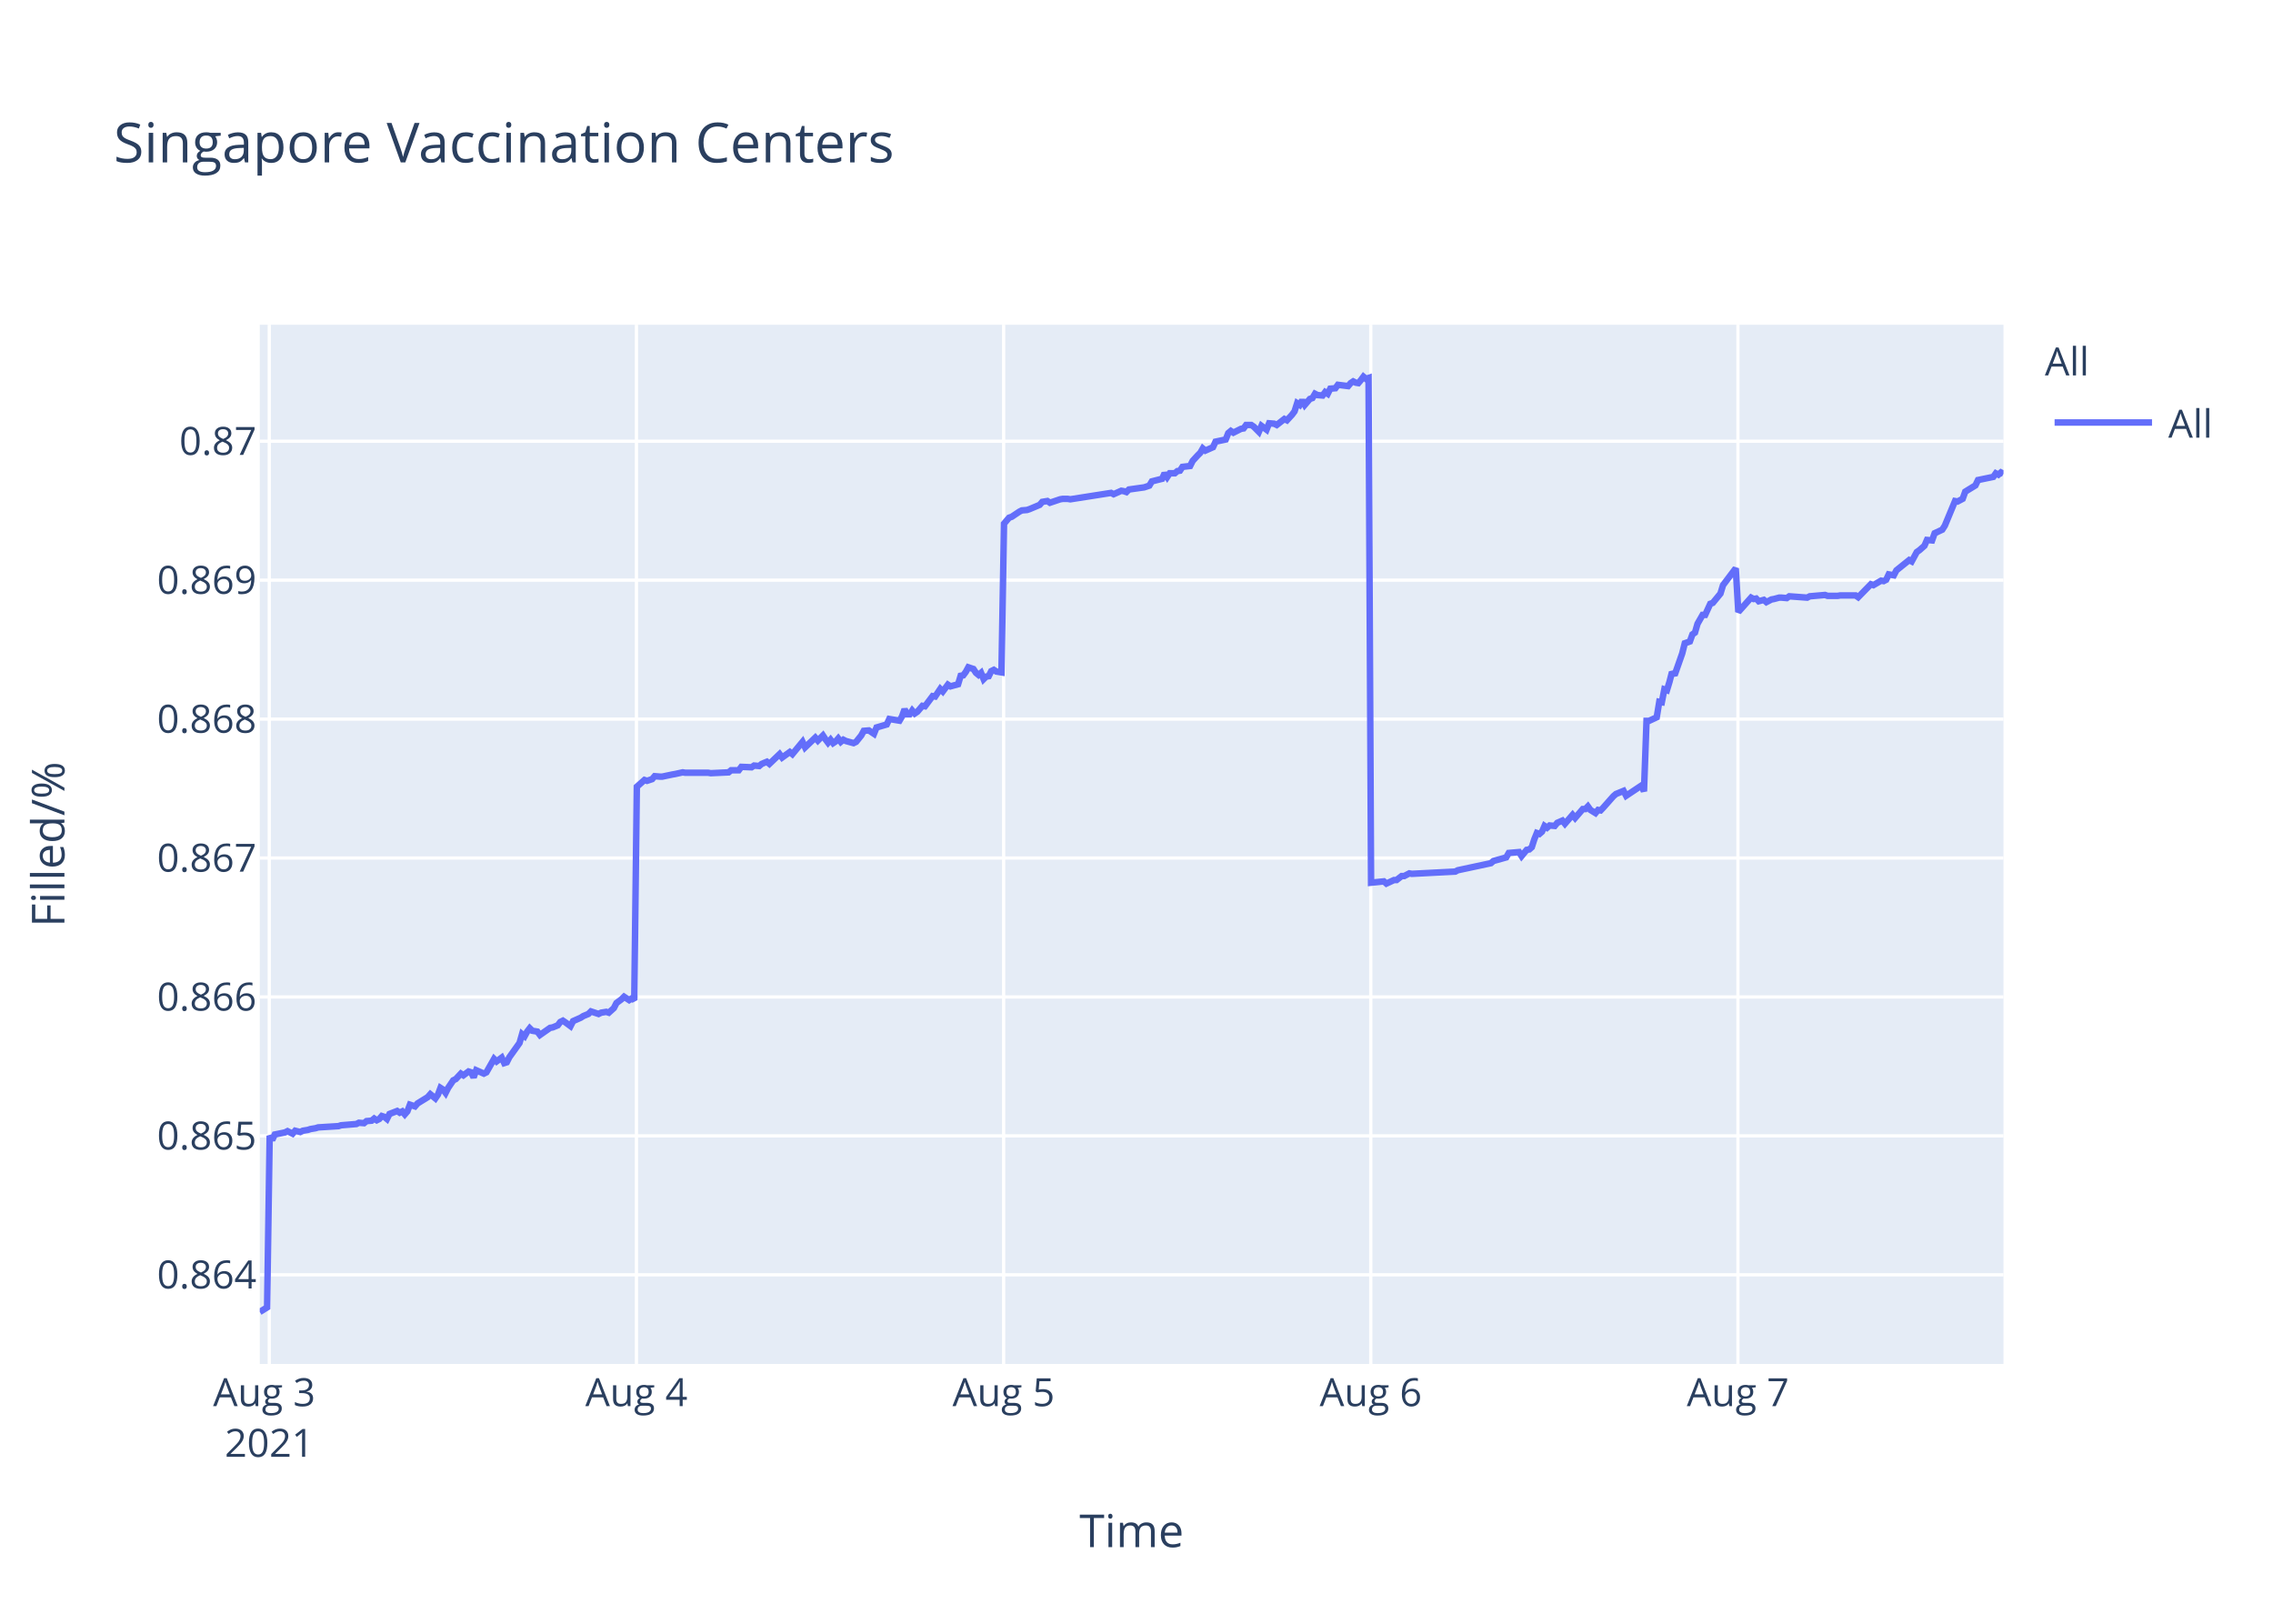
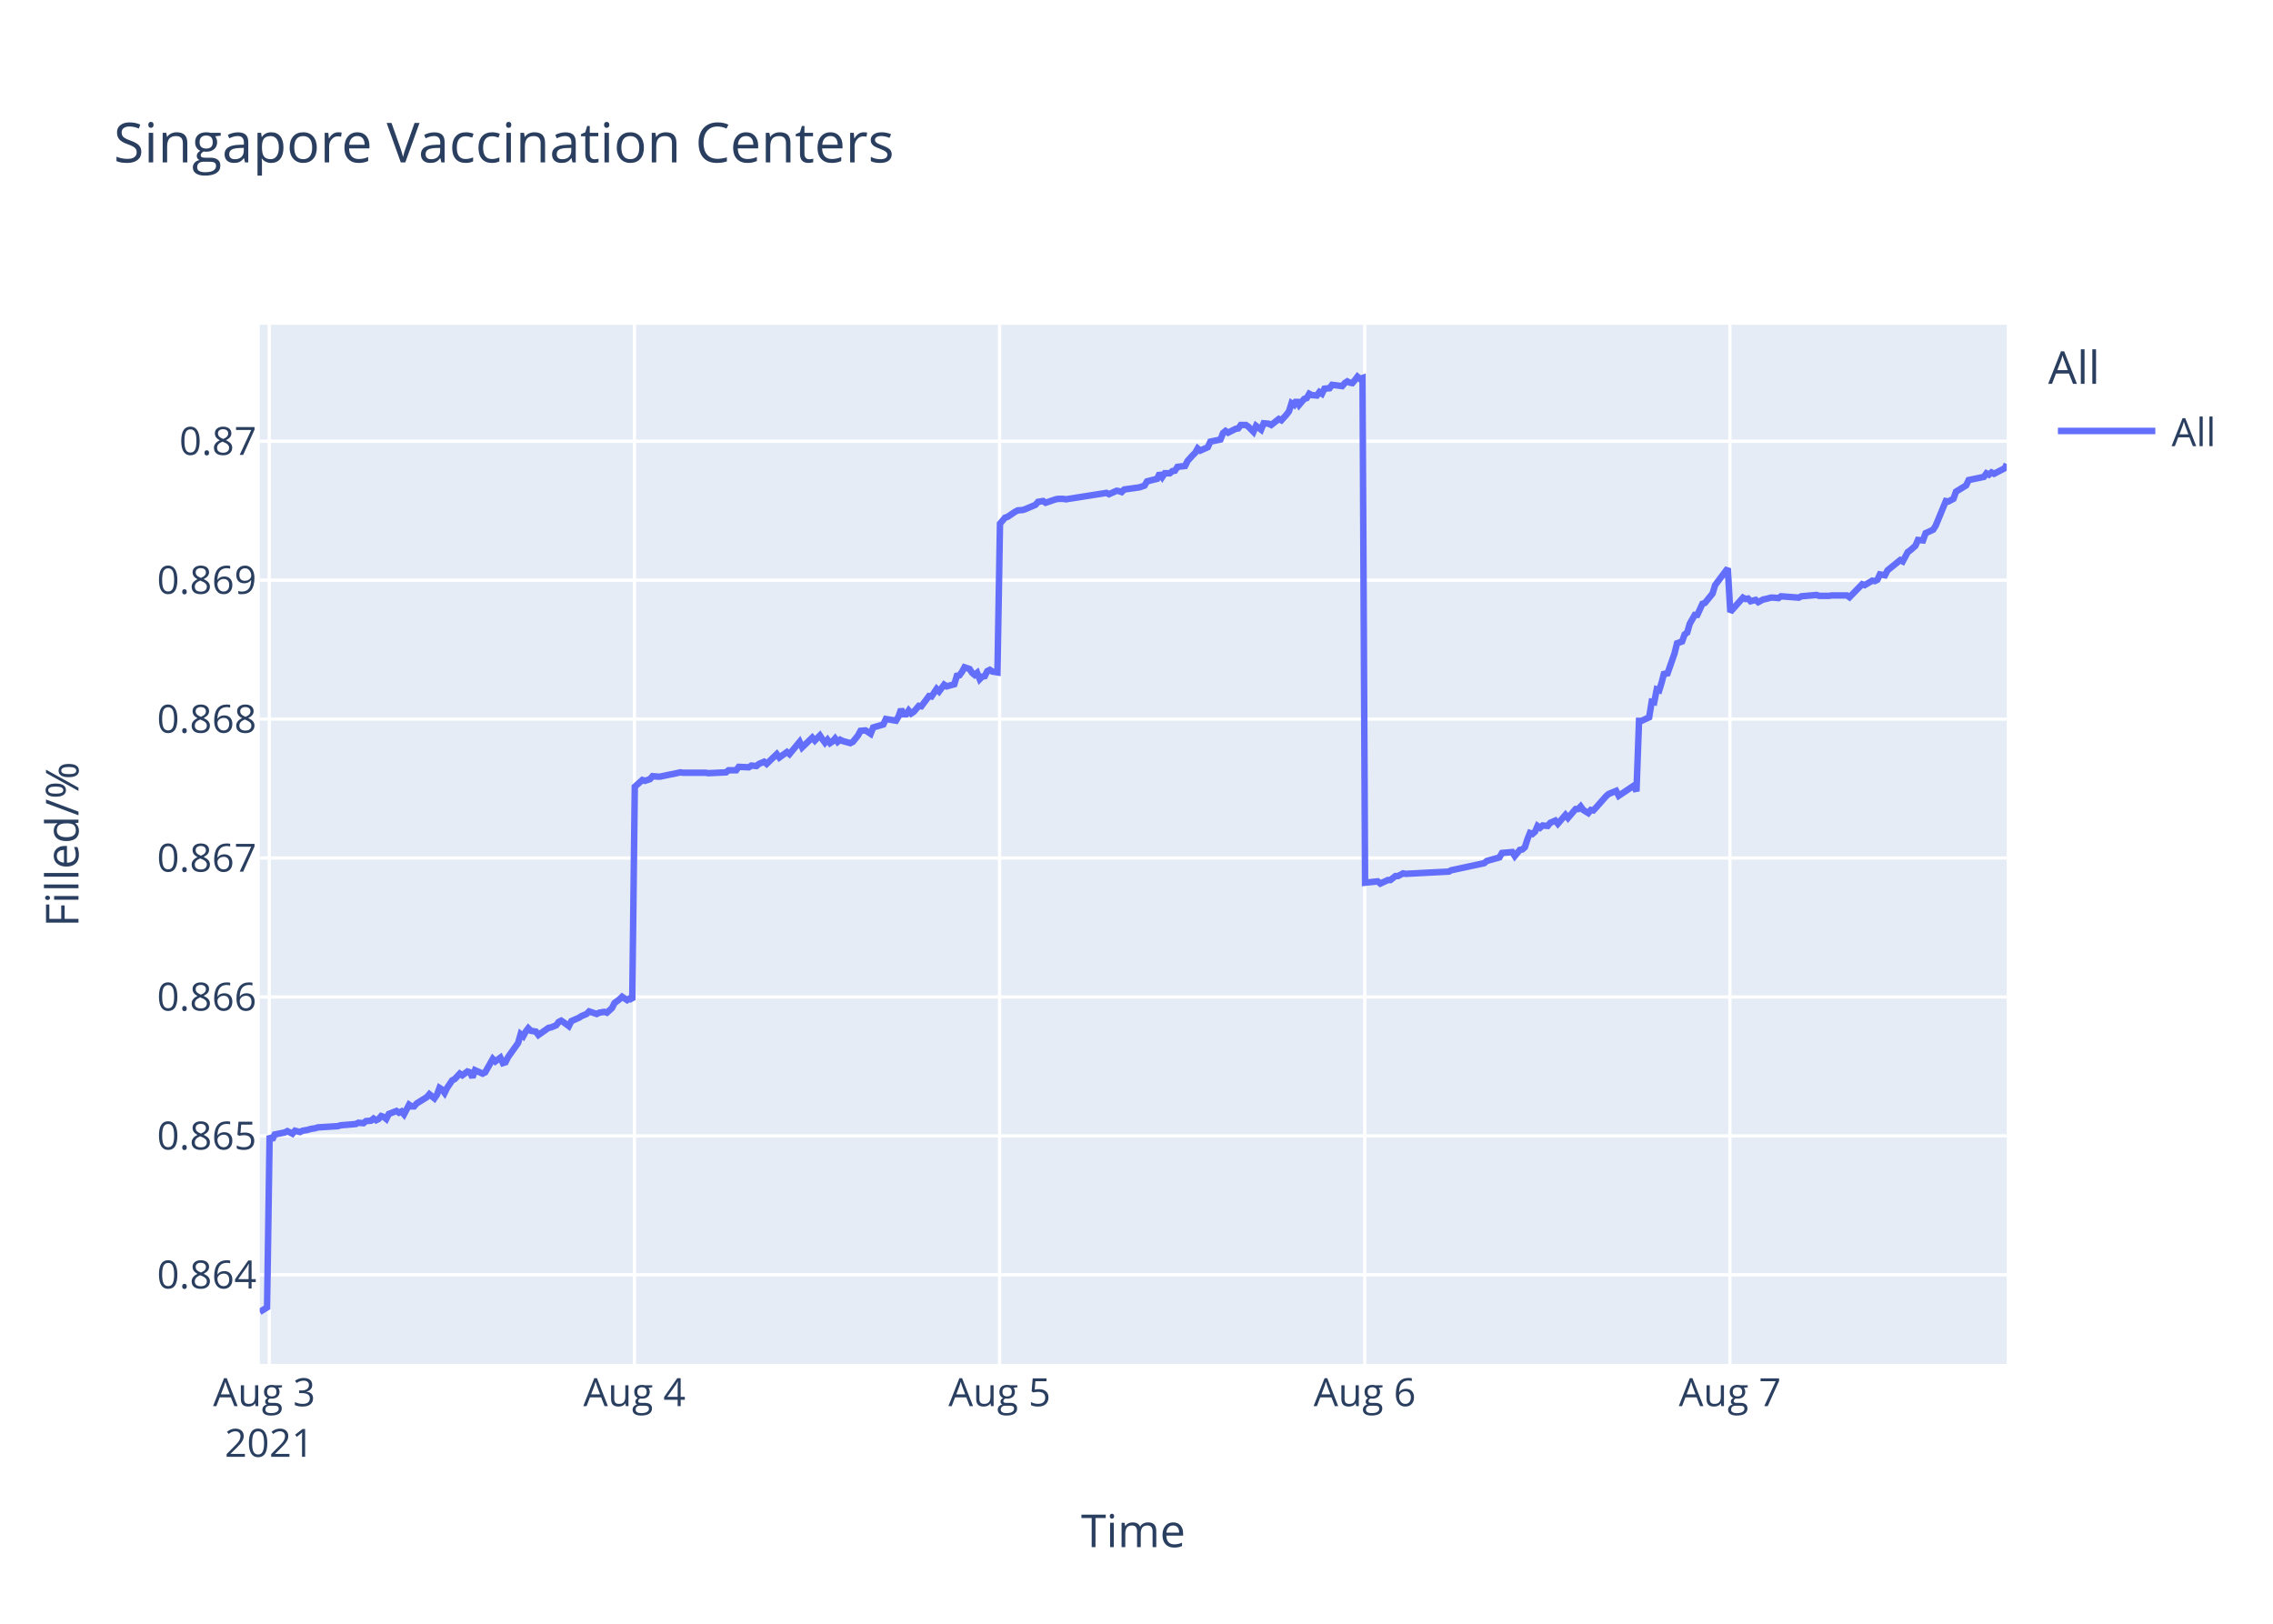
<svg xmlns="http://www.w3.org/2000/svg" class="main-svg" width="700" height="500" style="" viewBox="0 0 700 500">
  <rect x="0" y="0" width="700" height="500" style="fill: rgb(255, 255, 255); fill-opacity: 1;" />
-   <defs id="defs-1ab0d2">
+   <defs id="defs-5cc055">
    <g class="clips">
-       <clipPath id="clip1ab0d2xyplot" class="plotclip">
-         <rect width="537" height="320" />
+       <clipPath id="clip5cc055xyplot" class="plotclip">
+         <rect width="538" height="320" />
      </clipPath>
-       <clipPath class="axesclip" id="clip1ab0d2x">
-         <rect x="80" y="0" width="537" height="500" />
+       <clipPath class="axesclip" id="clip5cc055x">
+         <rect x="80" y="0" width="538" height="500" />
      </clipPath>
-       <clipPath class="axesclip" id="clip1ab0d2y">
+       <clipPath class="axesclip" id="clip5cc055y">
        <rect x="0" y="100" width="700" height="320" />
      </clipPath>
-       <clipPath class="axesclip" id="clip1ab0d2xy">
-         <rect x="80" y="100" width="537" height="320" />
+       <clipPath class="axesclip" id="clip5cc055xy">
+         <rect x="80" y="100" width="538" height="320" />
      </clipPath>
    </g>
    <g class="gradients" />
+     <g class="patterns" />
  </defs>
  <g class="bglayer">
-     <rect class="bg" x="80" y="100" width="537" height="320" style="fill: rgb(229, 236, 246); fill-opacity: 1; stroke-width: 0;" />
+     <rect class="bg" x="80" y="100" width="538" height="320" style="fill: rgb(229, 236, 246); fill-opacity: 1; stroke-width: 0;" />
  </g>
  <g class="layer-below">
    <g class="imagelayer" />
    <g class="shapelayer" />
  </g>
  <g class="cartesianlayer">
    <g class="subplot xy">
      <g class="layer-subplot">
        <g class="shapelayer" />
        <g class="imagelayer" />
      </g>
      <g class="gridlayer">
        <g class="x">
-           <path class="xgrid crisp" transform="translate(82.93,0)" d="M0,100v320" style="stroke: rgb(255, 255, 255); stroke-opacity: 1; stroke-width: 1px;" />
-           <path class="xgrid crisp" transform="translate(196,0)" d="M0,100v320" style="stroke: rgb(255, 255, 255); stroke-opacity: 1; stroke-width: 1px;" />
-           <path class="xgrid crisp" transform="translate(309.08,0)" d="M0,100v320" style="stroke: rgb(255, 255, 255); stroke-opacity: 1; stroke-width: 1px;" />
-           <path class="xgrid crisp" transform="translate(422.15,0)" d="M0,100v320" style="stroke: rgb(255, 255, 255); stroke-opacity: 1; stroke-width: 1px;" />
-           <path class="xgrid crisp" transform="translate(535.22,0)" d="M0,100v320" style="stroke: rgb(255, 255, 255); stroke-opacity: 1; stroke-width: 1px;" />
+           <path class="xgrid crisp" transform="translate(82.92,0)" d="M0,100v320" style="stroke: rgb(255, 255, 255); stroke-opacity: 1; stroke-width: 1px;" />
+           <path class="xgrid crisp" transform="translate(195.38,0)" d="M0,100v320" style="stroke: rgb(255, 255, 255); stroke-opacity: 1; stroke-width: 1px;" />
+           <path class="xgrid crisp" transform="translate(307.83,0)" d="M0,100v320" style="stroke: rgb(255, 255, 255); stroke-opacity: 1; stroke-width: 1px;" />
+           <path class="xgrid crisp" transform="translate(420.29,0)" d="M0,100v320" style="stroke: rgb(255, 255, 255); stroke-opacity: 1; stroke-width: 1px;" />
+           <path class="xgrid crisp" transform="translate(532.75,0)" d="M0,100v320" style="stroke: rgb(255, 255, 255); stroke-opacity: 1; stroke-width: 1px;" />
        </g>
        <g class="y">
-           <path class="ygrid crisp" transform="translate(0,392.55)" d="M80,0h537" style="stroke: rgb(255, 255, 255); stroke-opacity: 1; stroke-width: 1px;" />
-           <path class="ygrid crisp" transform="translate(0,349.77)" d="M80,0h537" style="stroke: rgb(255, 255, 255); stroke-opacity: 1; stroke-width: 1px;" />
-           <path class="ygrid crisp" transform="translate(0,306.99)" d="M80,0h537" style="stroke: rgb(255, 255, 255); stroke-opacity: 1; stroke-width: 1px;" />
-           <path class="ygrid crisp" transform="translate(0,264.21)" d="M80,0h537" style="stroke: rgb(255, 255, 255); stroke-opacity: 1; stroke-width: 1px;" />
-           <path class="ygrid crisp" transform="translate(0,221.43)" d="M80,0h537" style="stroke: rgb(255, 255, 255); stroke-opacity: 1; stroke-width: 1px;" />
-           <path class="ygrid crisp" transform="translate(0,178.65)" d="M80,0h537" style="stroke: rgb(255, 255, 255); stroke-opacity: 1; stroke-width: 1px;" />
-           <path class="ygrid crisp" transform="translate(0,135.87)" d="M80,0h537" style="stroke: rgb(255, 255, 255); stroke-opacity: 1; stroke-width: 1px;" />
+           <path class="ygrid crisp" transform="translate(0,392.55)" d="M80,0h538" style="stroke: rgb(255, 255, 255); stroke-opacity: 1; stroke-width: 1px;" />
+           <path class="ygrid crisp" transform="translate(0,349.77)" d="M80,0h538" style="stroke: rgb(255, 255, 255); stroke-opacity: 1; stroke-width: 1px;" />
+           <path class="ygrid crisp" transform="translate(0,306.99)" d="M80,0h538" style="stroke: rgb(255, 255, 255); stroke-opacity: 1; stroke-width: 1px;" />
+           <path class="ygrid crisp" transform="translate(0,264.21)" d="M80,0h538" style="stroke: rgb(255, 255, 255); stroke-opacity: 1; stroke-width: 1px;" />
+           <path class="ygrid crisp" transform="translate(0,221.43)" d="M80,0h538" style="stroke: rgb(255, 255, 255); stroke-opacity: 1; stroke-width: 1px;" />
+           <path class="ygrid crisp" transform="translate(0,178.65)" d="M80,0h538" style="stroke: rgb(255, 255, 255); stroke-opacity: 1; stroke-width: 1px;" />
+           <path class="ygrid crisp" transform="translate(0,135.87)" d="M80,0h538" style="stroke: rgb(255, 255, 255); stroke-opacity: 1; stroke-width: 1px;" />
        </g>
      </g>
      <g class="zerolinelayer" />
      <path class="xlines-below" />
      <path class="ylines-below" />
      <g class="overlines-below" />
      <g class="xaxislayer-below" />
      <g class="yaxislayer-below" />
      <g class="overaxes-below" />
-       <g class="plot" transform="translate(80,100)" clip-path="url('#clip1ab0d2xyplot')">
+       <g class="plot" transform="translate(80,100)" clip-path="url(#clip5cc055xyplot)">
        <g class="scatterlayer mlayer">
-           <g class="trace scatter traceffa216" style="stroke-miterlimit: 2; opacity: 1;">
+           <g class="trace scatter traceb311a8" style="stroke-miterlimit: 2; opacity: 1;">
            <g class="fills" />
            <g class="errorbars" />
            <g class="lines">
-               <path class="js-line" d="M0,304L2.26,302.59L3.05,249.74L3.83,251.04L4.62,249.35L7.76,248.71L8.54,248.32L10.12,249.1L10.9,248.19L12.47,248.58L13.26,248.19L14.83,247.93L15.61,247.67L17.18,247.41L17.97,247.16L24.25,246.77L25.03,246.51L29.75,246.12L30.53,245.73L32.1,245.86L32.89,245.22L34.45,245.09L35.24,244.44L36.03,244.96L36.81,244.57L37.59,243.66L38.38,243.92L39.17,244.57L39.95,243.02L42.31,242.11L43.09,242.63L43.88,242.24L44.66,243.15L45.45,242.24L46.24,240.17L47.8,240.69L48.59,239.78L51.73,237.84L52.52,236.94L54.08,238.23L54.87,237.07L55.65,235L56.44,235.51L57.23,236.55L58.01,235L59.58,232.67L60.37,232.28L61.94,230.6L62.72,231.12L64.29,229.95L65.08,230.21L65.86,231.76L66.65,229.56L69.01,230.6L69.79,230.21L72.15,226.07L72.93,226.85L74.5,225.68L75.29,227.36L76.07,227.11L76.86,225.55L80,221.16L80.78,218.44L81.57,219.09L82.35,217.66L83.14,216.63L83.92,217.4L85.49,217.66L86.28,218.7L89.43,216.5L90.21,216.37L91.78,215.72L92.56,214.69L93.35,214.3L94.13,214.82L95.7,215.98L96.49,214.43L98.84,213.39L99.63,212.88L101.2,212.23L101.99,211.45L104.34,212.23L105.12,211.84L106.7,211.58L107.48,211.84L109.05,210.42L109.84,208.87L111.41,207.7L112.19,206.93L113.76,207.96L114.55,207.44L115.33,207.96L116.12,142.27L118.48,140.18L119.26,140.44L120.83,139.92L121.62,139.01L123.19,139.14L123.97,139.14L127.11,138.48L127.89,138.35L130.25,137.83L131.04,137.96L138.1,137.96L138.89,138.09L144.38,137.83L145.17,137.18L147.52,137.18L148.31,136.14L151.45,136.27L152.24,135.74L153.81,135.88L154.59,135.22L156.17,134.57L156.95,135.22L160.09,132.22L160.87,133.27L163.23,131.57L164.02,132.22L167.15,128.44L167.94,130.14L171.08,127.14L171.87,128.05L173.44,126.48L174.22,127.66L175.01,128.7L175.79,127.79L176.58,128.83L177.36,128.31L178.15,127.4L178.93,128.44L179.72,127.79L180.5,128.18L182.86,128.83L183.65,128.44L185.23,126.48L186.01,125.05L187.58,124.92L188.37,125.44L189.15,125.96L189.94,124.01L193.08,123.09L193.87,121.4L197.01,121.92L197.79,120.61L198.58,118.4L199.36,119.96L200.15,119.96L200.93,118.79L201.72,119.7L202.5,119.18L204.07,117.35L204.86,117.48L207.21,114.35L208,114.48L209.57,112.14L210.35,112.92L211.92,110.83L212.71,111.35L215.06,110.7L215.85,108.09L216.64,107.96L217.42,106.92L218.21,105.48L218.99,105.74L219.78,106L220.56,107.18L221.35,107.83L222.13,107.18L222.92,109.13L223.7,108.35L224.49,108.22L225.27,106.66L226.06,106.27L226.84,106.79L228.41,107.05L229.2,61.25L230.77,59.41L231.55,59.15L233.91,57.57L234.69,57.17L236.27,57.04L237.05,56.78L240.19,55.46L240.98,54.54L242.55,54.28L243.33,54.81L246.48,53.75L247.26,53.62L248.83,53.62L249.61,53.75L262.18,51.78L262.96,52.18L265.32,51.12L266.1,51.25L266.89,51.52L267.67,50.73L272.38,50.07L273.95,49.54L274.74,48.23L276.3,47.83L277.88,47.44L278.66,45.73L279.45,46.91L280.24,45.73L281.81,45.73L282.59,45.07L283.38,44.94L284.16,43.76L286.51,43.49L287.3,41.91L288.87,40.2L289.66,39.42L290.42,38.1L291.2,38.76L293.56,37.71L294.34,36L297.48,35.34L298.26,33.36L299.05,32.71L299.84,33.23L301.41,32.44L302.19,32.05L302.98,31.92L303.76,30.86L305.33,30.86L306.12,31.39L307.69,32.97L308.48,31.13L310.05,32.31L310.84,30.34L312.4,30.47L313.19,30.86L315.54,29.02L316.33,29.42L317.9,27.71L318.68,26.66L319.47,24.16L320.26,24.68L321.04,23.24L321.82,24.68L323.4,22.84L324.18,22.58L324.97,21.26L325.75,21.66L327.32,21.79L328.1,20.74L328.89,21.26L329.68,19.68L331.25,19.55L332.03,18.5L335.17,18.89L335.96,17.97L336.74,17.45L337.53,17.84L338.32,17.97L339.1,17.05L339.89,16L340.67,16.66L341.46,16.39L342.24,171.81L346.17,171.4L346.96,172.08L349.31,170.99L350.09,170.99L351.67,169.76L352.45,169.76L354.02,168.94L354.8,169.08L368.16,168.39L368.94,167.98L379.14,165.8L379.93,165.12L383.86,164.02L384.64,162.66L387.81,162.38L388.59,163.61L390.16,161.7L390.95,161.57L391.73,160.88L392.52,158.43L393.3,156.51L394.09,156.79L394.88,156.1L395.66,154.33L396.45,154.88L397.23,154.19L398.8,154.33L399.59,153.37L401.16,152.69L401.94,153.65L404.3,150.92L405.08,151.87L407.44,149.14L408.22,149.14L409.01,148.32L409.79,149.41L411.36,150.37L412.15,149.41L412.93,149.55L413.72,148.73L416.86,145.18L417.65,144.5L420,143.54L420.79,145.04L425.5,141.9L426.28,143.68L427.07,121.97L427.86,121.97L430.21,120.88L431,116.1L431.78,116.24L432.56,112.28L433.35,112.55L434.14,109.96L434.92,106.95L435.71,107.91L438.06,101.22L438.85,98.08L440.42,97.53L441.2,95.35L441.99,94.8L442.78,92.07L444.34,89.34L445.13,89.34L446.7,85.93L447.48,85.65L449.84,82.78L450.63,80.19L454.55,75L455.34,88.44L459.27,84.03L460.05,84.45L460.84,84.31L461.62,85.14L463.19,84.72L463.98,85.41L465.55,84.59L466.33,84.45L467.9,84.03L468.69,84.03L470.26,84.17L471.04,83.62L476.54,84.03L477.33,83.62L482.04,83.21L482.82,83.48L485.96,83.48L486.74,83.35L488.32,83.35L489.1,83.35L491.46,83.35L492.25,83.9L496.17,79.9L496.95,80.18L499.31,78.8L500.09,78.94L500.88,78.53L501.66,76.87L503.23,77.15L504.02,75.63L507.95,72.47L508.73,72.88L510.3,69.99L511.09,69.44L512.66,68.06L513.44,66.27L515.01,66.41L515.8,64.2L518.15,63.1L518.94,61.86L522.08,54.29L522.87,54.43L524.43,53.6L525.22,51.4L528.36,49.47L529.15,47.82L533.86,46.85L534.64,45.75L535.43,46.16L536.21,45.48L537,45.89" style="vector-effect: non-scaling-stroke; fill: none; stroke: rgb(99, 110, 250); stroke-opacity: 1; stroke-width: 2px; opacity: 1;" />
+               <path class="js-line" d="M0,304L2.25,302.59L3.03,249.74L3.81,251.04L4.6,249.35L7.72,248.71L8.5,248.32L10.06,249.1L10.84,248.19L12.4,248.58L13.19,248.19L14.74,247.93L15.53,247.67L17.09,247.41L17.87,247.16L24.12,246.77L24.9,246.51L29.59,246.12L30.37,245.73L31.93,245.86L32.71,245.22L34.27,245.09L35.05,244.44L35.83,244.96L36.61,244.57L37.39,243.66L38.17,243.92L38.96,244.57L39.74,243.02L42.08,242.11L42.86,242.63L43.64,242.24L44.42,243.15L45.99,240.17L46.76,240.69L47.54,240.69L48.33,239.78L51.45,237.84L52.23,236.94L53.79,238.23L54.58,237.07L55.35,235L56.14,235.51L56.92,236.55L57.69,235L59.26,232.67L60.04,232.28L61.6,230.6L62.38,231.12L63.94,229.95L64.73,230.21L65.51,231.76L66.29,229.56L68.63,230.6L69.41,230.21L71.76,226.07L72.54,226.85L74.1,225.68L74.88,227.36L75.66,227.11L76.44,225.55L79.56,221.16L80.34,218.44L81.13,219.09L81.91,217.66L82.69,216.63L83.47,217.4L85.03,217.66L85.81,218.7L88.94,216.5L89.72,216.37L91.28,215.72L92.06,214.69L92.84,214.3L93.62,214.82L95.18,215.98L95.96,214.43L98.31,213.39L99.09,212.88L100.65,212.23L101.43,211.45L103.77,212.23L104.55,211.84L106.12,211.58L106.9,211.84L108.46,210.42L109.24,208.87L110.8,207.7L111.59,206.93L113.14,207.96L113.93,207.44L114.71,207.96L115.49,142.27L117.83,140.18L118.62,140.44L120.18,139.92L120.96,139.01L122.52,139.14L123.3,139.14L126.42,138.48L127.2,138.35L129.55,137.83L130.33,137.96L137.35,137.96L138.14,138.09L143.6,137.83L144.38,137.18L146.73,137.18L147.51,136.14L150.63,136.27L151.41,135.74L152.97,135.88L153.75,135.22L155.32,134.57L156.1,135.22L159.22,132.22L160,133.27L162.35,131.57L163.13,132.22L166.25,128.44L167.03,130.14L170.15,127.14L170.94,128.05L172.5,126.48L173.28,127.66L174.06,128.7L174.84,127.79L175.62,128.83L176.4,128.31L177.18,127.4L177.96,128.44L178.74,127.79L179.52,128.18L181.87,128.83L182.65,128.44L184.23,126.48L185,125.05L186.56,124.92L187.35,125.44L188.13,125.96L188.91,124.01L192.03,123.09L192.82,121.4L195.94,121.92L196.72,120.61L197.5,118.4L198.28,119.96L199.07,119.96L199.84,118.79L200.62,119.7L201.4,119.18L202.97,117.35L203.75,117.48L206.09,114.35L206.87,114.48L208.44,112.14L209.21,112.92L210.77,110.83L211.56,111.35L213.9,110.7L214.68,108.09L215.46,107.96L216.24,106.92L217.03,105.48L217.8,105.74L218.59,106L219.37,107.18L220.15,107.83L220.93,107.18L221.72,109.13L222.49,108.35L223.27,108.22L224.05,106.66L224.83,106.27L225.61,106.79L227.18,107.05L227.96,61.25L229.52,59.41L230.3,59.15L232.64,57.57L233.42,57.17L234.98,57.04L235.76,56.78L238.89,55.46L239.67,54.54L241.24,54.28L242.01,54.81L245.14,53.75L245.92,53.62L247.48,53.62L248.26,53.75L260.75,51.78L261.54,52.18L263.88,51.12L264.66,51.25L265.44,51.52L266.22,50.73L270.91,50.07L272.47,49.54L273.25,48.23L274.81,47.83L276.37,47.44L277.15,45.73L277.93,46.91L278.72,45.73L280.28,45.73L281.06,45.07L281.84,44.94L282.62,43.76L284.96,43.49L285.74,41.91L287.3,40.2L288.09,39.42L288.84,38.1L289.62,38.76L291.96,37.71L292.74,36L295.87,35.34L296.65,33.36L297.43,32.71L298.21,33.23L299.77,32.44L300.56,32.05L301.34,31.92L302.12,30.86L303.68,30.86L304.46,31.39L306.02,32.97L306.81,31.13L308.37,32.31L309.16,30.34L310.71,30.47L311.49,30.86L313.83,29.02L314.62,29.42L316.17,27.71L316.96,26.66L317.74,24.16L318.52,24.68L319.3,23.24L320.08,24.68L321.64,22.84L322.43,22.58L323.2,21.26L323.98,21.66L325.55,21.79L326.32,20.74L327.11,21.26L327.89,19.68L329.45,19.55L330.23,18.5L333.36,18.89L334.14,17.97L334.92,17.45L335.7,17.84L336.48,17.97L337.26,17.05L338.05,16L338.82,16.66L339.61,16.39L340.39,171.81L344.29,171.4L345.08,172.08L347.42,170.99L348.2,170.99L349.76,169.76L350.54,169.76L352.1,168.94L352.88,169.08L366.16,168.39L366.94,167.98L377.08,165.8L377.87,165.12L381.77,164.02L382.56,162.66L385.71,162.38L386.49,163.61L388.05,161.7L388.83,161.57L389.61,160.88L390.39,158.43L391.17,156.51L391.95,156.79L392.74,156.1L393.51,154.33L394.3,154.88L395.08,154.19L396.64,154.33L397.42,153.37L398.98,152.69L399.76,153.65L402.11,150.92L402.89,151.87L405.23,149.14L406.01,149.14L406.79,148.32L407.57,149.41L409.14,150.37L409.92,149.41L410.7,149.55L411.48,148.73L414.61,145.18L415.39,144.5L417.72,143.54L418.51,145.04L423.19,141.9L423.97,143.68L424.76,121.97L425.54,121.97L427.88,120.88L428.66,116.1L429.44,116.24L430.22,112.28L431,112.55L431.78,109.96L432.56,106.95L433.35,107.91L435.69,101.22L436.47,98.08L438.03,97.53L438.81,95.35L439.59,94.8L440.38,92.07L441.94,89.34L442.72,89.34L444.28,85.93L445.06,85.65L447.4,82.78L448.19,80.19L452.09,75L452.87,88.44L456.78,84.03L457.56,84.45L458.34,84.31L459.12,85.14L460.68,84.72L461.46,85.41L463.02,84.59L463.8,84.45L465.37,84.03L466.15,84.03L467.71,84.17L468.49,83.62L473.96,84.03L474.74,83.62L479.43,83.21L480.21,83.48L483.32,83.48L484.11,83.35L485.67,83.35L486.45,83.35L488.79,83.35L489.58,83.9L493.48,79.9L494.26,80.18L496.6,78.8L497.38,78.94L498.17,78.53L498.94,76.87L500.5,77.15L501.29,75.63L505.19,72.47L505.97,72.88L507.53,69.99L508.31,69.44L509.88,68.06L510.66,66.27L512.22,66.41L513,64.2L515.35,63.1L516.13,61.86L519.25,54.29L520.03,54.43L521.59,53.6L522.37,51.4L525.5,49.47L526.28,47.82L530.97,46.85L531.75,45.75L532.53,46.16L533.31,45.48L534.09,45.89L537.02,44.37L537.49,44.1L538,42.86" style="vector-effect: non-scaling-stroke; fill: none; stroke: rgb(99, 110, 250); stroke-opacity: 1; stroke-width: 2px; opacity: 1;" />
            </g>
            <g class="points" />
            <g class="text" />
          </g>
        </g>
      </g>
      <g class="overplot" />
      <path class="xlines-above crisp" d="M0,0" style="fill: none;" />
      <path class="ylines-above crisp" d="M0,0" style="fill: none;" />
      <g class="overlines-above" />
      <g class="xaxislayer-above">
        <g class="xtick">
-           <text text-anchor="middle" x="0" y="433" transform="translate(82.93,0)" style="font-family: 'Open Sans', verdana, arial, sans-serif; font-size: 12px; fill: rgb(42, 63, 95); fill-opacity: 1; white-space: pre;">
+           <text text-anchor="middle" x="0" y="433" transform="translate(82.92,0)" style="font-family: 'Open Sans', verdana, arial, sans-serif; font-size: 12px; fill: rgb(42, 63, 95); fill-opacity: 1; white-space: pre; opacity: 1;">
            <tspan class="line" dy="0em" x="0" y="433">Aug 3</tspan>
            <tspan class="line" dy="1.3em" x="0" y="433">2021</tspan>
          </text>
        </g>
        <g class="xtick">
-           <text text-anchor="middle" x="0" y="433" transform="translate(196,0)" style="font-family: 'Open Sans', verdana, arial, sans-serif; font-size: 12px; fill: rgb(42, 63, 95); fill-opacity: 1; white-space: pre;">Aug 4</text>
+           <text text-anchor="middle" x="0" y="433" style="font-family: 'Open Sans', verdana, arial, sans-serif; font-size: 12px; fill: rgb(42, 63, 95); fill-opacity: 1; white-space: pre; opacity: 1;" transform="translate(195.38,0)">Aug 4</text>
        </g>
        <g class="xtick">
-           <text text-anchor="middle" x="0" y="433" transform="translate(309.08,0)" style="font-family: 'Open Sans', verdana, arial, sans-serif; font-size: 12px; fill: rgb(42, 63, 95); fill-opacity: 1; white-space: pre;">Aug 5</text>
+           <text text-anchor="middle" x="0" y="433" style="font-family: 'Open Sans', verdana, arial, sans-serif; font-size: 12px; fill: rgb(42, 63, 95); fill-opacity: 1; white-space: pre; opacity: 1;" transform="translate(307.83,0)">Aug 5</text>
        </g>
        <g class="xtick">
-           <text text-anchor="middle" x="0" y="433" transform="translate(422.15,0)" style="font-family: 'Open Sans', verdana, arial, sans-serif; font-size: 12px; fill: rgb(42, 63, 95); fill-opacity: 1; white-space: pre;">Aug 6</text>
+           <text text-anchor="middle" x="0" y="433" style="font-family: 'Open Sans', verdana, arial, sans-serif; font-size: 12px; fill: rgb(42, 63, 95); fill-opacity: 1; white-space: pre; opacity: 1;" transform="translate(420.29,0)">Aug 6</text>
        </g>
        <g class="xtick">
-           <text text-anchor="middle" x="0" y="433" transform="translate(535.22,0)" style="font-family: 'Open Sans', verdana, arial, sans-serif; font-size: 12px; fill: rgb(42, 63, 95); fill-opacity: 1; white-space: pre;">Aug 7</text>
+           <text text-anchor="middle" x="0" y="433" style="font-family: 'Open Sans', verdana, arial, sans-serif; font-size: 12px; fill: rgb(42, 63, 95); fill-opacity: 1; white-space: pre; opacity: 1;" transform="translate(532.75,0)">Aug 7</text>
        </g>
      </g>
      <g class="yaxislayer-above">
        <g class="ytick">
-           <text text-anchor="end" x="79" y="4.2" transform="translate(0,392.55)" style="font-family: 'Open Sans', verdana, arial, sans-serif; font-size: 12px; fill: rgb(42, 63, 95); fill-opacity: 1; white-space: pre;">0.864</text>
+           <text text-anchor="end" x="79" y="4.2" transform="translate(0,392.55)" style="font-family: 'Open Sans', verdana, arial, sans-serif; font-size: 12px; fill: rgb(42, 63, 95); fill-opacity: 1; white-space: pre; opacity: 1;">0.864</text>
        </g>
        <g class="ytick">
-           <text text-anchor="end" x="79" y="4.2" transform="translate(0,349.77)" style="font-family: 'Open Sans', verdana, arial, sans-serif; font-size: 12px; fill: rgb(42, 63, 95); fill-opacity: 1; white-space: pre;">0.865</text>
+           <text text-anchor="end" x="79" y="4.2" style="font-family: 'Open Sans', verdana, arial, sans-serif; font-size: 12px; fill: rgb(42, 63, 95); fill-opacity: 1; white-space: pre; opacity: 1;" transform="translate(0,349.77)">0.865</text>
        </g>
        <g class="ytick">
-           <text text-anchor="end" x="79" y="4.2" transform="translate(0,306.99)" style="font-family: 'Open Sans', verdana, arial, sans-serif; font-size: 12px; fill: rgb(42, 63, 95); fill-opacity: 1; white-space: pre;">0.866</text>
+           <text text-anchor="end" x="79" y="4.2" style="font-family: 'Open Sans', verdana, arial, sans-serif; font-size: 12px; fill: rgb(42, 63, 95); fill-opacity: 1; white-space: pre; opacity: 1;" transform="translate(0,306.99)">0.866</text>
        </g>
        <g class="ytick">
-           <text text-anchor="end" x="79" y="4.2" transform="translate(0,264.21)" style="font-family: 'Open Sans', verdana, arial, sans-serif; font-size: 12px; fill: rgb(42, 63, 95); fill-opacity: 1; white-space: pre;">0.867</text>
+           <text text-anchor="end" x="79" y="4.2" style="font-family: 'Open Sans', verdana, arial, sans-serif; font-size: 12px; fill: rgb(42, 63, 95); fill-opacity: 1; white-space: pre; opacity: 1;" transform="translate(0,264.21)">0.867</text>
        </g>
        <g class="ytick">
-           <text text-anchor="end" x="79" y="4.2" transform="translate(0,221.43)" style="font-family: 'Open Sans', verdana, arial, sans-serif; font-size: 12px; fill: rgb(42, 63, 95); fill-opacity: 1; white-space: pre;">0.868</text>
+           <text text-anchor="end" x="79" y="4.2" style="font-family: 'Open Sans', verdana, arial, sans-serif; font-size: 12px; fill: rgb(42, 63, 95); fill-opacity: 1; white-space: pre; opacity: 1;" transform="translate(0,221.43)">0.868</text>
        </g>
        <g class="ytick">
-           <text text-anchor="end" x="79" y="4.2" transform="translate(0,178.65)" style="font-family: 'Open Sans', verdana, arial, sans-serif; font-size: 12px; fill: rgb(42, 63, 95); fill-opacity: 1; white-space: pre;">0.869</text>
+           <text text-anchor="end" x="79" y="4.2" style="font-family: 'Open Sans', verdana, arial, sans-serif; font-size: 12px; fill: rgb(42, 63, 95); fill-opacity: 1; white-space: pre; opacity: 1;" transform="translate(0,178.65)">0.869</text>
        </g>
        <g class="ytick">
-           <text text-anchor="end" x="79" y="4.2" transform="translate(0,135.87)" style="font-family: 'Open Sans', verdana, arial, sans-serif; font-size: 12px; fill: rgb(42, 63, 95); fill-opacity: 1; white-space: pre;">0.87</text>
+           <text text-anchor="end" x="79" y="4.2" style="font-family: 'Open Sans', verdana, arial, sans-serif; font-size: 12px; fill: rgb(42, 63, 95); fill-opacity: 1; white-space: pre; opacity: 1;" transform="translate(0,135.87)">0.87</text>
        </g>
      </g>
      <g class="overaxes-above" />
    </g>
  </g>
  <g class="polarlayer" />
  <g class="ternarylayer" />
  <g class="geolayer" />
  <g class="funnelarealayer" />
  <g class="pielayer" />
+   <g class="iciclelayer" />
  <g class="treemaplayer" />
  <g class="sunburstlayer" />
  <g class="glimages" />
-   <defs id="topdefs-1ab0d2">
+   <defs id="topdefs-5cc055">
    <g class="clips" />
-     <clipPath id="legend1ab0d2">
-       <rect width="60" height="45" x="0" y="0" />
+     <clipPath id="legend5cc055">
+       <rect width="59" height="48" x="0" y="0" />
    </clipPath>
  </defs>
  <g class="layer-above">
    <g class="imagelayer" />
    <g class="shapelayer" />
  </g>
  <g class="infolayer">
-     <g class="legend" pointer-events="all" transform="translate(627.74,100)">
-       <rect class="bg" shape-rendering="crispEdges" width="60" height="45" x="0" y="0" style="stroke: rgb(68, 68, 68); stroke-opacity: 1; fill: rgb(255, 255, 255); fill-opacity: 1; stroke-width: 0px;" />
-       <g class="scrollbox" transform="" clip-path="url('#legend1ab0d2')">
-         <text class="legendtitletext" text-anchor="start" x="2" y="15.6" style="font-family: 'Open Sans', verdana, arial, sans-serif; font-size: 12px; fill: rgb(42, 63, 95); fill-opacity: 1; white-space: pre;">All</text>
+     <g class="legend" pointer-events="all" transform="translate(628.76,100)">
+       <rect class="bg" shape-rendering="crispEdges" style="stroke: rgb(68, 68, 68); stroke-opacity: 1; fill: rgb(255, 255, 255); fill-opacity: 1; stroke-width: 0px;" width="59" height="48" x="0" y="0" />
+       <g class="scrollbox" transform="" clip-path="url(#legend5cc055)">
+         <text class="legendtitletext" text-anchor="start" x="2" y="18.2" style="font-family: 'Open Sans', verdana, arial, sans-serif; font-size: 14px; fill: rgb(42, 63, 95); fill-opacity: 1; white-space: pre;">All</text>
        <g class="groups" transform="">
-           <g class="traces" transform="translate(0,30.1)" style="opacity: 1;">
+           <g class="traces" transform="translate(0,32.7)" style="opacity: 1;">
            <text class="legendtext" text-anchor="start" x="40" y="4.68" style="font-family: 'Open Sans', verdana, arial, sans-serif; font-size: 12px; fill: rgb(42, 63, 95); fill-opacity: 1; white-space: pre;">All</text>
            <g class="layers" style="opacity: 1;">
              <g class="legendfill" />
              <g class="legendlines">
                <path class="js-line" d="M5,0h30" style="fill: none; stroke: rgb(99, 110, 250); stroke-opacity: 1; stroke-width: 2px;" />
              </g>
              <g class="legendsymbols">
                <g class="legendpoints" />
              </g>
            </g>
-             <rect class="legendtoggle" x="0" y="-9.5" width="54.891" height="19" style="fill: rgb(0, 0, 0); fill-opacity: 0;" />
+             <rect class="legendtoggle" x="0" y="-9.5" width="53.344" height="19" style="fill: rgb(0, 0, 0); fill-opacity: 0;" />
          </g>
        </g>
      </g>
-       <rect class="scrollbar" rx="20" ry="3" width="0" height="0" x="0" y="0" style="fill: rgb(128, 139, 164); fill-opacity: 1;" />
+       <rect class="scrollbar" rx="20" ry="3" width="0" height="0" style="fill: rgb(128, 139, 164); fill-opacity: 1;" x="0" y="0" />
    </g>
    <g class="g-gtitle">
      <text class="gtitle" x="35" y="50" text-anchor="start" dy="0em" style="font-family: 'Open Sans', verdana, arial, sans-serif; font-size: 17px; fill: rgb(42, 63, 95); opacity: 1; font-weight: normal; white-space: pre;">Singapore Vaccination Centers</text>
    </g>
    <g class="g-xtitle">
-       <text class="xtitle" x="348.5" y="476.409" text-anchor="middle" style="font-family: 'Open Sans', verdana, arial, sans-serif; font-size: 14px; fill: rgb(42, 63, 95); opacity: 1; font-weight: normal; white-space: pre;">Time</text>
+       <text class="xtitle" x="349" y="476.409" text-anchor="middle" style="font-family: 'Open Sans', verdana, arial, sans-serif; font-size: 14px; fill: rgb(42, 63, 95); opacity: 1; font-weight: normal; white-space: pre;">Time</text>
    </g>
    <g class="g-ytitle">
-       <text class="ytitle" transform="rotate(-90,19.84063,260)" x="19.841" y="260" text-anchor="middle" style="font-family: 'Open Sans', verdana, arial, sans-serif; font-size: 14px; fill: rgb(42, 63, 95); opacity: 1; font-weight: normal; white-space: pre;">Filled/%</text>
+       <text class="ytitle" transform="rotate(-90,24.16875,260)" x="24.169" y="260" text-anchor="middle" style="font-family: 'Open Sans', verdana, arial, sans-serif; font-size: 14px; fill: rgb(42, 63, 95); opacity: 1; font-weight: normal; white-space: pre;">Filled/%</text>
    </g>
  </g>
</svg>
